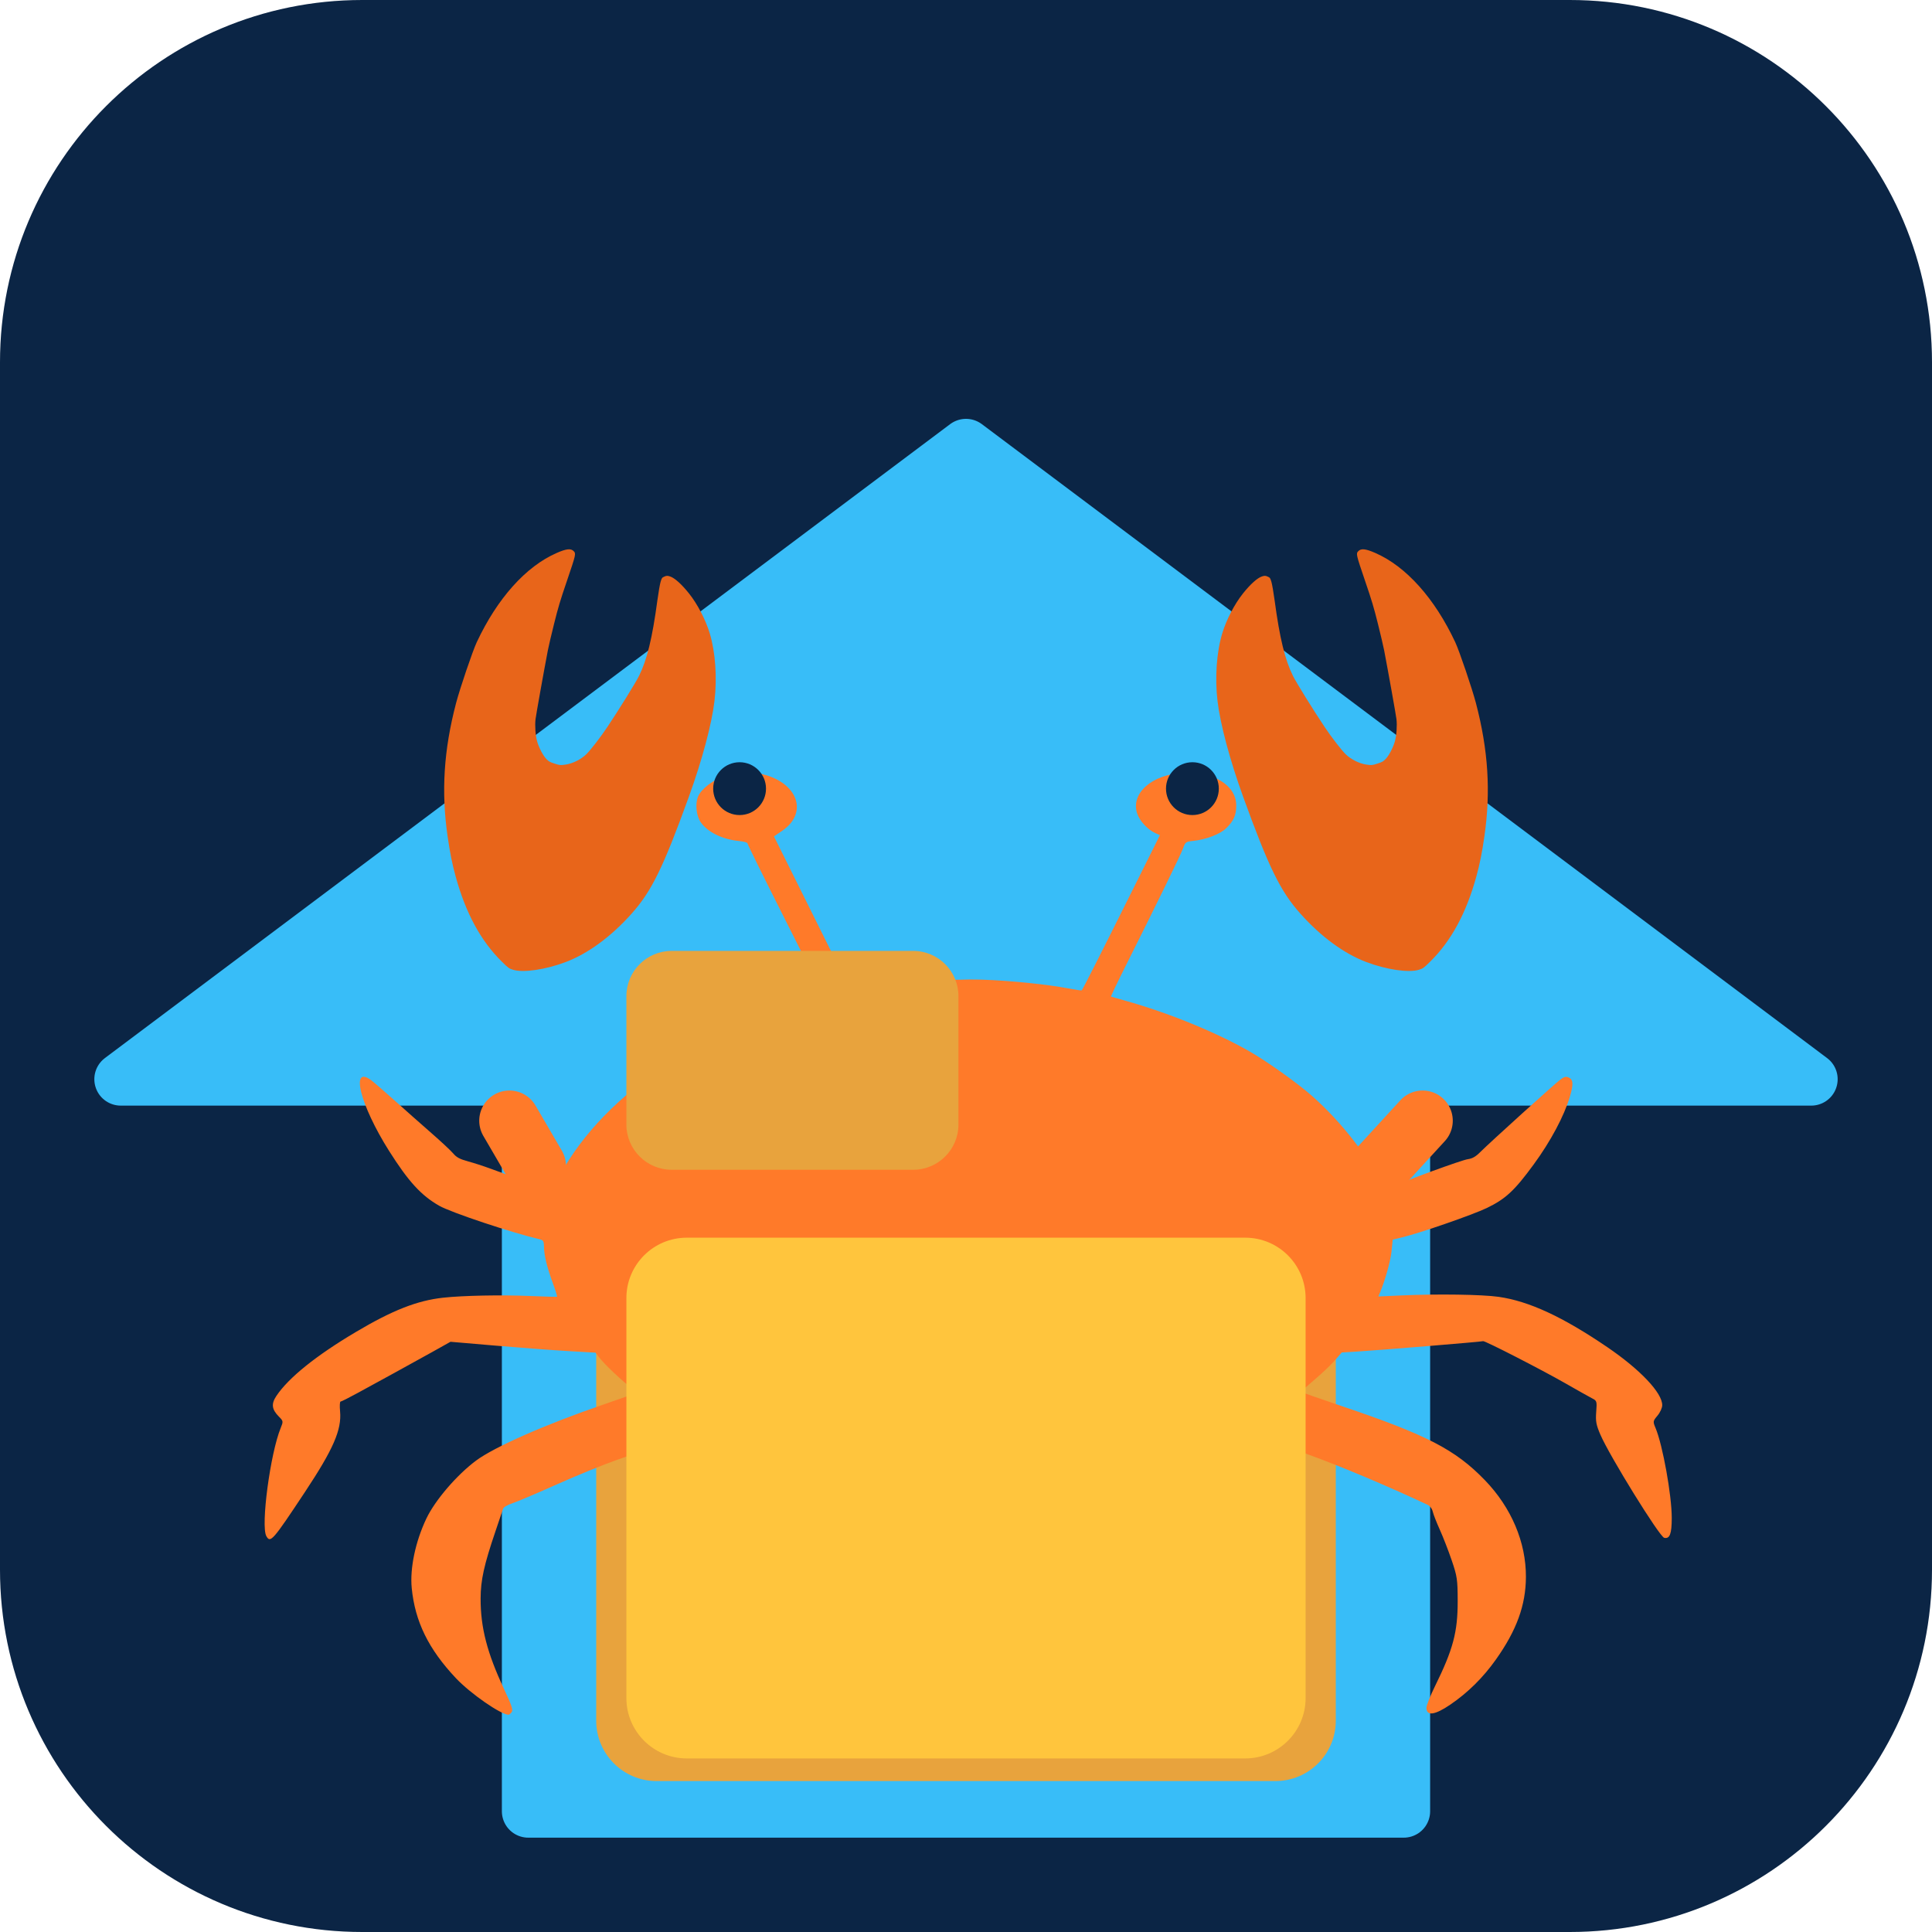
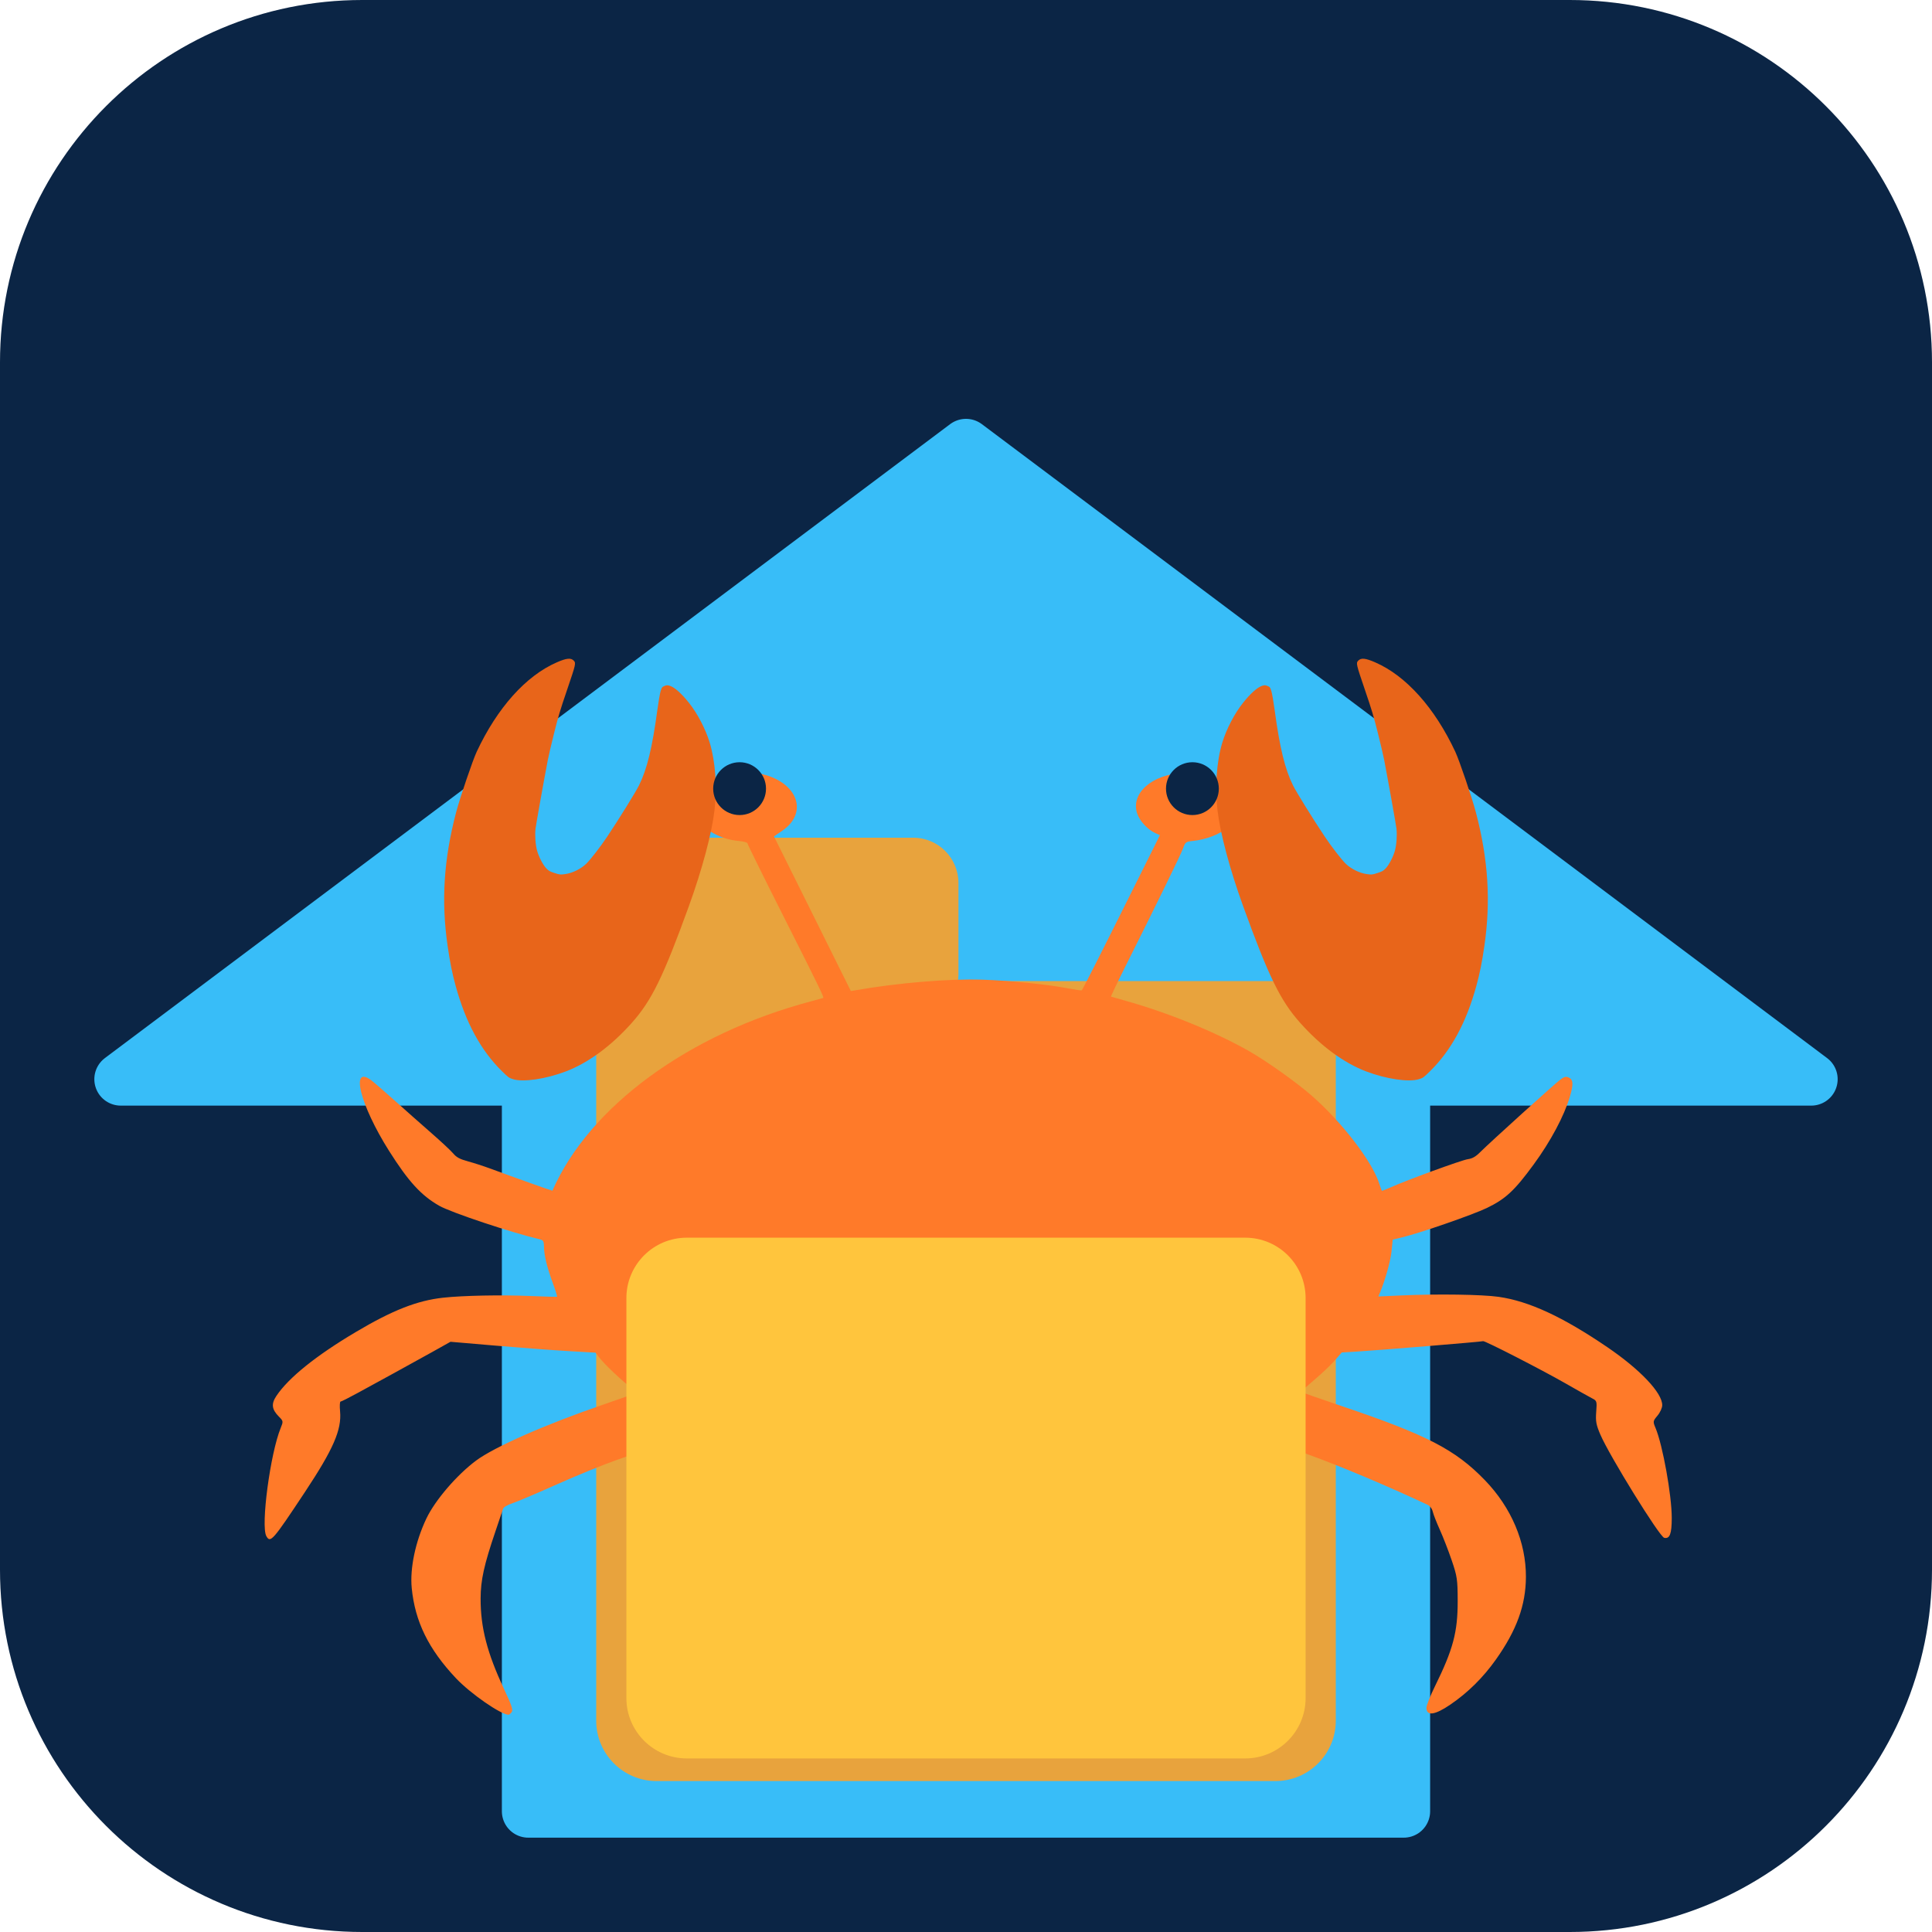
<svg xmlns="http://www.w3.org/2000/svg" viewBox="0 0 512 512" width="512" height="512">
  <rect x="0" y="0" width="512" height="512" rx="96" fill="#0B2545" />
  <path d="M256 118 L480 286 H372 V480 H140 V286 H32 Z" fill="#38BDF8" stroke="#38BDF8" stroke-width="14" stroke-linejoin="round" />
-   <rect x="158" y="300" width="196" height="172" rx="16" fill="#E8A33D" />
+   <rect x="166" y="222" width="88" height="48" rx="12" fill="#E8A33D" />
+   <rect x="158" y="260" width="196" height="212" rx="16" fill="#E8A33D" />
  <g fill="#FF7A29" transform="translate(-2.0,157.9) scale(0.504,0.3444)">
    <path d="M 385.462 138.366 C 379.171 141.295, 372.670 148.536, 371.011 154.462 C 369.417 160.155, 370.091 169.384, 372.461 174.320 C 376.090 181.881, 383.914 187.478, 392.497 188.655 C 395.017 189, 397 189.805, 397 190.484 C 397 191.150, 405.365 215.951, 415.588 245.598 C 434.707 301.039, 437.365 309.029, 436.818 309.430 C 436.643 309.559, 433.800 310.711, 430.500 311.990 C 366.087 336.965, 313.856 392.911, 294.429 457.738 C 294.363 457.959, 275.367 448.061, 261.500 440.580 C 258.200 438.800, 253.025 436.357, 250 435.151 C 245.755 433.460, 243.998 432.083, 242.301 429.120 C 241.091 427.007, 235.910 419.929, 230.788 413.390 C 225.666 406.850, 217.024 395.650, 211.582 388.500 C 206.141 381.350, 200.550 374.262, 199.158 372.750 C 187.944 360.570, 193.332 391.879, 208.494 427 C 218.707 450.657, 225.407 461.394, 234.912 469.332 C 241.183 474.570, 272.891 490.027, 288.250 495.333 C 289.587 495.794, 290.002 497.066, 290.008 500.719 C 290.018 507.229, 291.548 516.507, 294.639 528.802 C 296.064 534.468, 297.065 539.223, 296.865 539.368 C 296.664 539.514, 290.200 539.240, 282.500 538.760 C 267.511 537.825, 247.349 538.411, 236.975 540.081 C 223.284 542.286, 210.353 549.727, 191 566.536 C 170.154 584.642, 155.713 601.648, 149.314 615.626 C 146.491 621.792, 146.838 626.009, 150.628 631.594 C 152.941 635.002, 152.972 635.294, 151.567 640.310 C 146.085 659.878, 141.017 715.653, 144.006 723.516 C 146.141 729.131, 147.301 727.193, 164.362 689.500 C 179.264 656.580, 183.691 641.674, 182.781 627.495 C 182.517 623.373, 182.638 620, 183.050 620 C 183.462 620, 187.584 616.962, 192.210 613.250 C 196.836 609.538, 205.319 602.753, 211.060 598.173 C 216.802 593.593, 225.853 586.280, 231.173 581.921 L 240.846 573.997 264.460 576.953 C 277.448 578.580, 294.618 580.466, 302.614 581.145 L 317.154 582.381 318.971 585.940 C 321.545 590.982, 331.523 604.808, 335.779 609.232 C 337.754 611.284, 339.174 613.113, 338.935 613.297 C 338.696 613.480, 330.721 617.537, 321.214 622.311 C 290.891 637.538, 263.891 654.938, 254.255 665.464 C 244.108 676.547, 232.734 695.965, 228.167 710 C 222.413 727.684, 219.444 748.299, 220.461 763.500 C 222.189 789.296, 229.299 810.516, 243.704 832.870 C 251.337 844.713, 267.380 861, 271.415 861 C 271.698 861, 272.411 860.101, 272.999 859.002 C 273.849 857.413, 273.043 853.808, 269.059 841.390 C 260.102 813.468, 256.639 793.916, 256.682 771.500 C 256.710 757.347, 258.484 745.638, 264.564 719.500 C 266.483 711.250, 268.250 703.585, 268.491 702.466 C 268.750 701.266, 270.793 699.527, 273.476 698.224 C 275.977 697.009, 286.612 690.397, 297.110 683.531 C 307.608 676.665, 321.891 668.157, 328.849 664.625 C 335.807 661.092, 348.047 654.887, 356.049 650.836 L 370.598 643.470 379.549 649.271 C 402.879 664.390, 434.871 677.472, 462.071 683.014 C 485.105 687.709, 520.167 689.441, 541.500 686.939 C 580.997 682.306, 615.172 670.020, 646.363 649.237 C 653.342 644.587, 657.666 642.290, 658.382 642.853 C 659.459 643.700, 664.647 646.473, 690.500 660.017 C 707.751 669.055, 732.751 684.426, 754.613 699.436 C 755.874 700.302, 756.977 702.452, 757.347 704.767 C 757.688 706.902, 759.348 713.115, 761.036 718.574 C 762.723 724.033, 765.524 734.575, 767.259 742 C 770.174 754.474, 770.416 756.868, 770.437 773.500 C 770.468 797.352, 768.037 810.718, 758.530 838.958 C 756.039 846.360, 754 853.871, 754 855.649 C 754 862.151, 758.426 861.308, 766.492 853.268 C 775.798 843.991, 783.798 832.427, 790.542 818.500 C 801.458 795.959, 806.241 776.706, 806.317 755 C 806.410 728.313, 798.661 701.559, 784.733 680.478 C 769.184 656.944, 754.138 645.561, 709.250 623.375 C 697.563 617.599, 688 612.695, 688 612.478 C 688 612.261, 691.188 608.128, 695.084 603.292 C 698.980 598.456, 703.811 591.740, 705.820 588.367 L 709.472 582.233 716.986 581.575 C 728.627 580.554, 783.374 573.959, 783.809 573.525 C 784.439 572.894, 814.562 595.480, 827 605.909 C 833.325 611.212, 839.675 616.433, 841.111 617.510 C 843.640 619.407, 843.708 619.736, 843.277 627.984 C 842.904 635.124, 843.260 637.951, 845.480 645.484 C 850.341 661.983, 876.568 724.023, 879.028 724.843 C 881.959 725.820, 883 721.812, 882.999 709.559 C 882.997 692.105, 878.237 653.429, 874.481 640.350 C 873.048 635.358, 873.079 635.066, 875.489 630.850 C 876.900 628.381, 877.981 624.891, 877.988 622.779 C 878.019 613.305, 866.398 595.344, 849.088 578.109 C 825.583 554.707, 807.960 542.774, 791.930 539.407 C 783.308 537.596, 759.702 537.090, 741.116 538.318 L 728.731 539.136 729.406 536.818 C 732.184 527.283, 735.128 512.017, 735.652 504.435 L 736.277 495.371 741.389 493.577 C 750.732 490.298, 778.394 476.259, 785.763 471.057 C 795.625 464.095, 800.293 457.750, 810.375 437.609 C 819.322 419.734, 826.445 400.196, 829.465 385.248 C 831.385 375.748, 831.211 372.147, 828.761 370.613 C 827.367 369.740, 826.546 370.018, 824.628 372.012 C 822.050 374.691, 787.478 420.457, 782.207 428.169 C 779.868 431.590, 778.145 433.016, 775.758 433.504 C 772.540 434.162, 743.599 449.626, 735.130 455.212 C 732.727 456.797, 730.670 457.960, 730.559 457.797 C 730.449 457.634, 729.815 455.050, 729.152 452.056 C 725.377 435.020, 709.458 404.776, 693.593 384.500 C 685.565 374.240, 669.933 357.989, 660.695 350.300 C 642.913 335.500, 618.065 320.704, 595.500 311.478 C 591.650 309.904, 588.351 308.515, 588.168 308.393 C 587.986 308.270, 591.514 297.444, 596.008 284.335 C 611.695 238.581, 624.748 199.461, 626.032 194.352 C 627.281 189.382, 627.467 189.182, 631.413 188.571 C 638.285 187.508, 645.704 183.296, 648.845 178.675 C 652.770 172.901, 654 168.759, 654 161.318 C 654 145.776, 642.098 135.080, 626.078 136.227 C 609.695 137.399, 598.429 151.934, 601.896 167.426 C 603.194 173.224, 607.404 179.908, 611.414 182.536 L 613.868 184.143 600.526 223.322 C 582.638 275.850, 573.194 303.140, 572.748 303.585 C 572.546 303.788, 569.257 303.076, 565.440 302.003 C 554.660 298.974, 534.798 296.042, 520.500 295.369 C 502.881 294.539, 476.355 297.768, 453.932 303.472 L 451.364 304.126 431.150 244.621 L 410.936 185.116 415.312 180.741 C 428.384 167.669, 424.127 145.822, 407 138.079 C 400.668 135.216, 391.978 135.331, 385.462 138.366" />
  </g>
-   <rect x="166" y="252" width="88" height="58" rx="12" fill="#E8A33D" />
  <rect x="166" y="328" width="180" height="138" rx="16" fill="#FFC53D" />
-   <g stroke="#FF7A29" stroke-width="16" stroke-linecap="round">
-     <line x1="142" y1="309" x2="135" y2="297" />
-     <line x1="366" y1="309" x2="377" y2="297" />
-   </g>
-   <g fill="#E8651A" transform="translate(33,-87) rotate(-72 100 322) translate(48.0,242.4) scale(0.1688)">
+   <g fill="#E8651A" transform="translate(33,-58) rotate(-72 100 322) translate(48.0,242.4) scale(0.1688)">
    <path d="M 560 314.076 C 483.768 318.510, 420.715 334.684, 356.694 366.225 C 333.385 377.708, 318.172 386.270, 301 397.568 C 251.168 430.355, 216.846 466.498, 196.195 507.934 C 189.792 520.783, 189.502 521.676, 189.552 528.434 C 189.676 545.154, 205.550 577.232, 226.700 603.500 C 250.292 632.801, 286.518 658.814, 331 678.393 C 373.978 697.310, 414.908 703.127, 533 707.103 C 593.897 709.153, 652.607 706.060, 688.500 698.910 C 724.745 691.690, 761.992 676.622, 787.500 658.859 C 805.650 646.221, 825.001 626.545, 836.697 608.837 C 847.111 593.069, 853 579.766, 853 572.009 C 853 567.919, 852.479 566.449, 850.077 563.766 C 847.288 560.649, 846.843 560.506, 840.327 560.629 C 836.572 560.700, 823.375 562.600, 811 564.851 C 751.886 575.603, 717.535 578.203, 689.358 574.057 C 677.568 572.323, 629.875 560.604, 597.352 551.451 C 579.354 546.386, 555.134 537.705, 546.841 533.347 C 536.604 527.968, 526.364 517.539, 521.342 507.378 C 517.738 500.085, 517.501 499.044, 517.509 490.552 C 517.517 482.525, 517.845 480.878, 520.400 476.006 C 523.819 469.485, 534.127 458.985, 542.500 453.493 C 550.506 448.242, 564.664 442.519, 574.500 440.559 C 581.318 439.200, 648.028 429.995, 683.500 425.519 C 689.550 424.755, 708.675 423.150, 726 421.951 C 753.305 420.062, 762.816 419.845, 797.420 420.324 C 840.024 420.913, 841.440 420.783, 843.970 416.055 C 847.006 410.383, 844.180 404.018, 833.067 391.500 C 798.020 352.020, 736.577 324.849, 661 315.409 C 645.952 313.529, 583.554 312.706, 560 314.076" />
  </g>
-   <g fill="#E8651A" transform="translate(512,0) scale(-1,1) translate(33,-87) rotate(-72 100 322) translate(48.0,242.4) scale(0.1688)">
+   <g fill="#E8651A" transform="translate(512,0) scale(-1,1) translate(33,-58) rotate(-72 100 322) translate(48.0,242.4) scale(0.1688)">
    <path d="M 560 314.076 C 483.768 318.510, 420.715 334.684, 356.694 366.225 C 333.385 377.708, 318.172 386.270, 301 397.568 C 251.168 430.355, 216.846 466.498, 196.195 507.934 C 189.792 520.783, 189.502 521.676, 189.552 528.434 C 189.676 545.154, 205.550 577.232, 226.700 603.500 C 250.292 632.801, 286.518 658.814, 331 678.393 C 373.978 697.310, 414.908 703.127, 533 707.103 C 593.897 709.153, 652.607 706.060, 688.500 698.910 C 724.745 691.690, 761.992 676.622, 787.500 658.859 C 805.650 646.221, 825.001 626.545, 836.697 608.837 C 847.111 593.069, 853 579.766, 853 572.009 C 853 567.919, 852.479 566.449, 850.077 563.766 C 847.288 560.649, 846.843 560.506, 840.327 560.629 C 836.572 560.700, 823.375 562.600, 811 564.851 C 751.886 575.603, 717.535 578.203, 689.358 574.057 C 677.568 572.323, 629.875 560.604, 597.352 551.451 C 579.354 546.386, 555.134 537.705, 546.841 533.347 C 536.604 527.968, 526.364 517.539, 521.342 507.378 C 517.738 500.085, 517.501 499.044, 517.509 490.552 C 517.517 482.525, 517.845 480.878, 520.400 476.006 C 523.819 469.485, 534.127 458.985, 542.500 453.493 C 550.506 448.242, 564.664 442.519, 574.500 440.559 C 581.318 439.200, 648.028 429.995, 683.500 425.519 C 689.550 424.755, 708.675 423.150, 726 421.951 C 753.305 420.062, 762.816 419.845, 797.420 420.324 C 840.024 420.913, 841.440 420.783, 843.970 416.055 C 847.006 410.383, 844.180 404.018, 833.067 391.500 C 798.020 352.020, 736.577 324.849, 661 315.409 C 645.952 313.529, 583.554 312.706, 560 314.076" />
  </g>
  <circle cx="196" cy="209" r="7" fill="#0B2545" />
  <circle cx="316" cy="209" r="7" fill="#0B2545" />
</svg>
